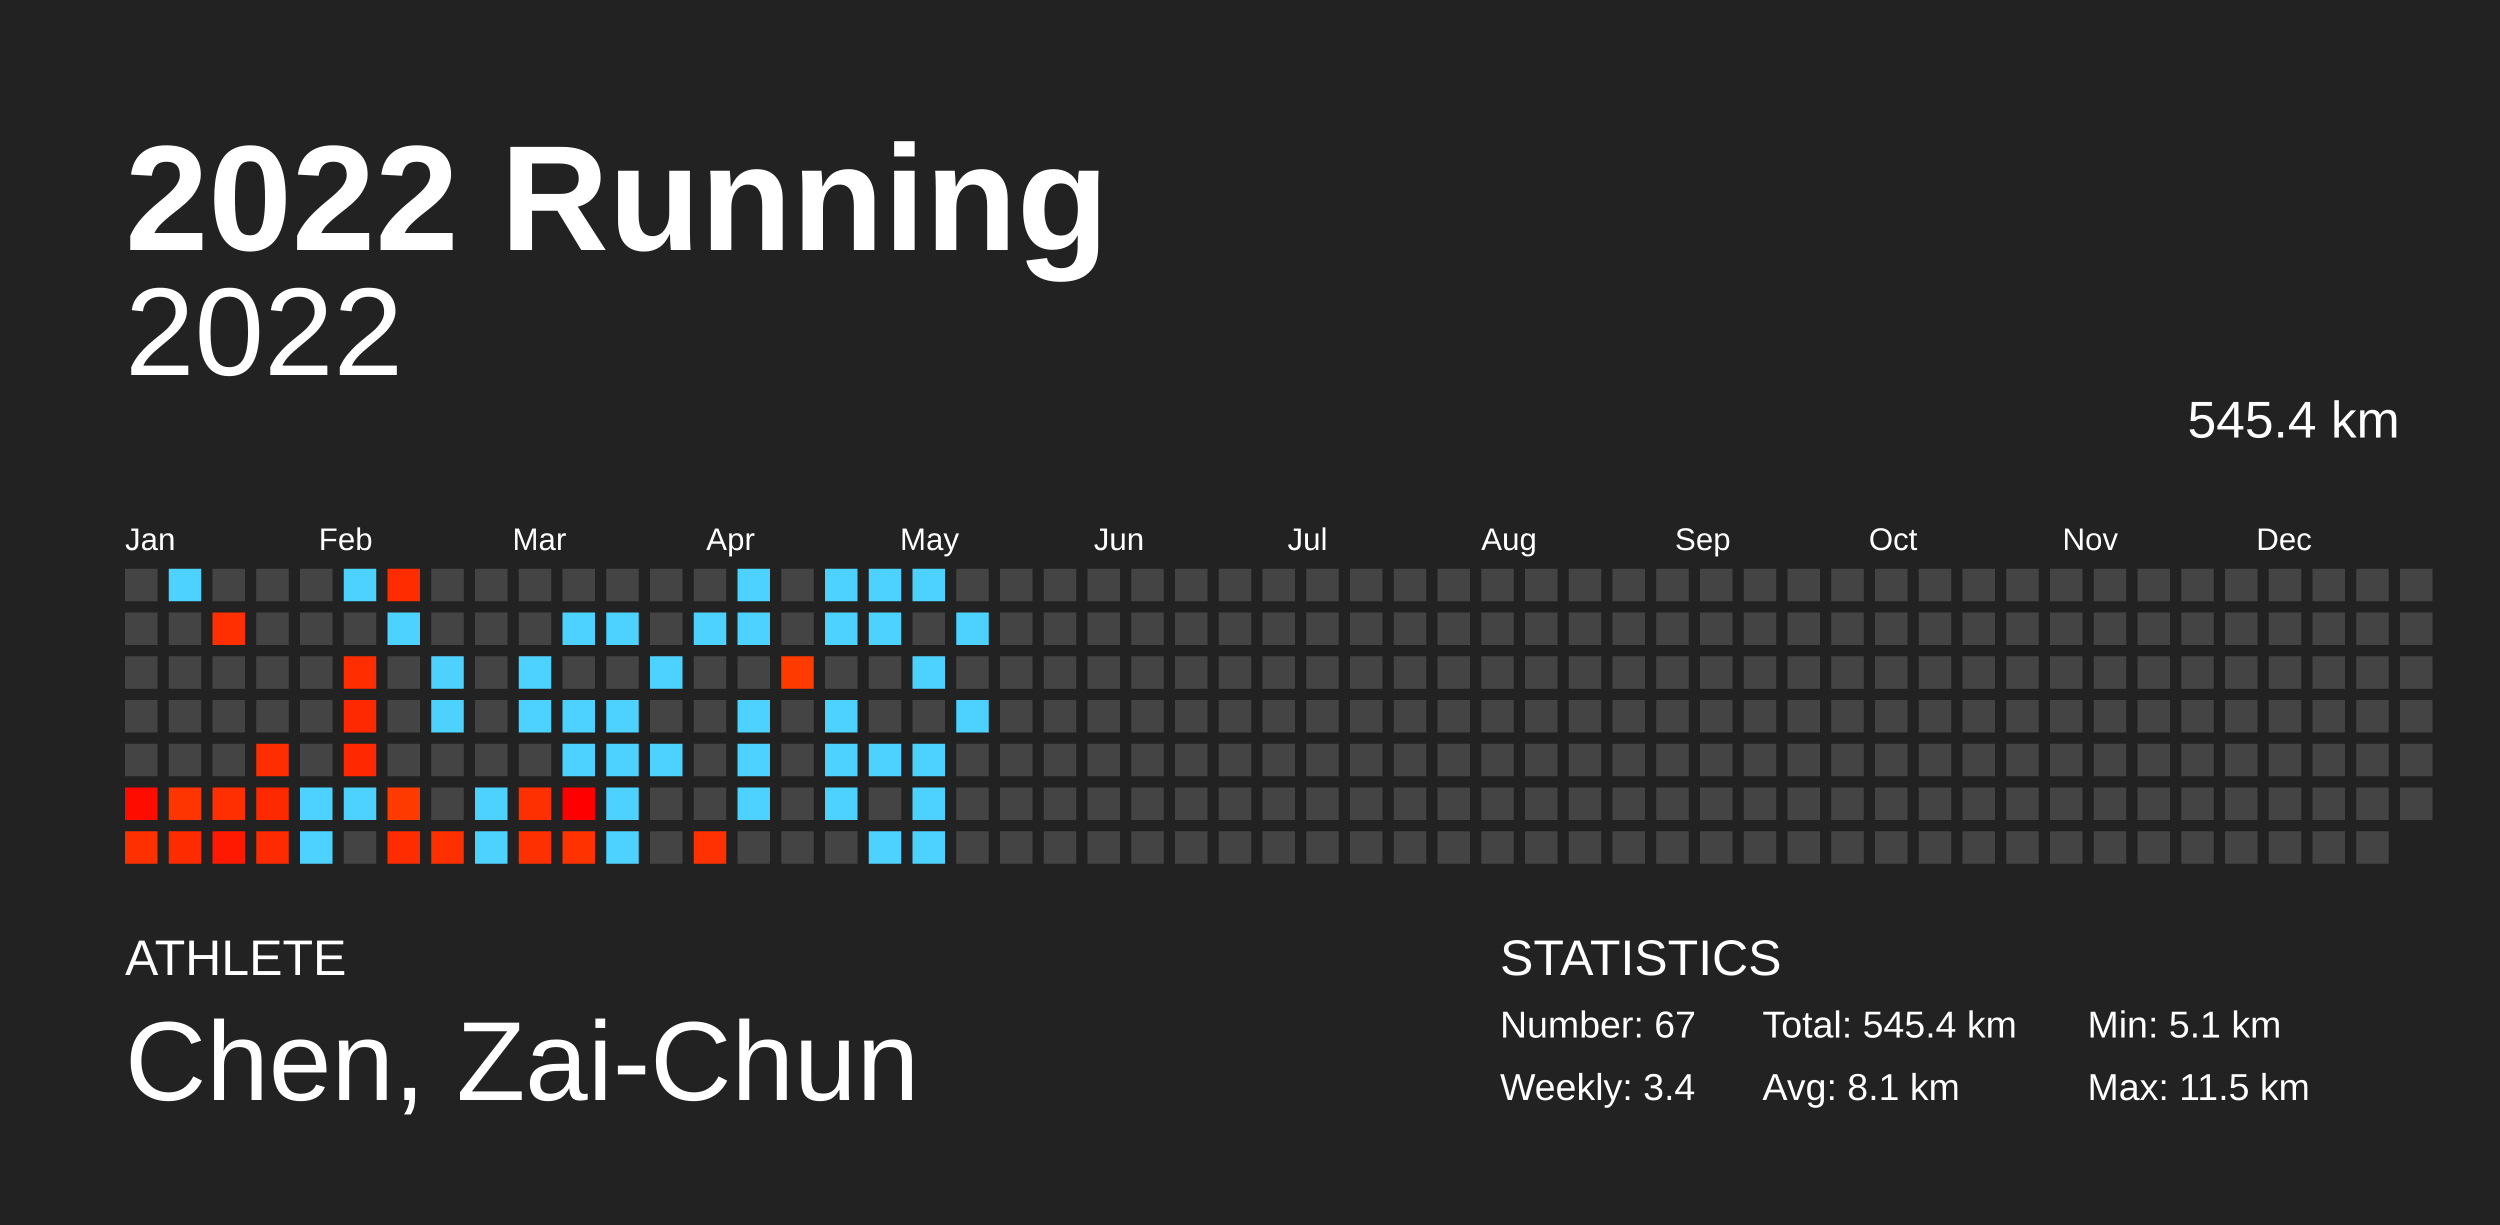
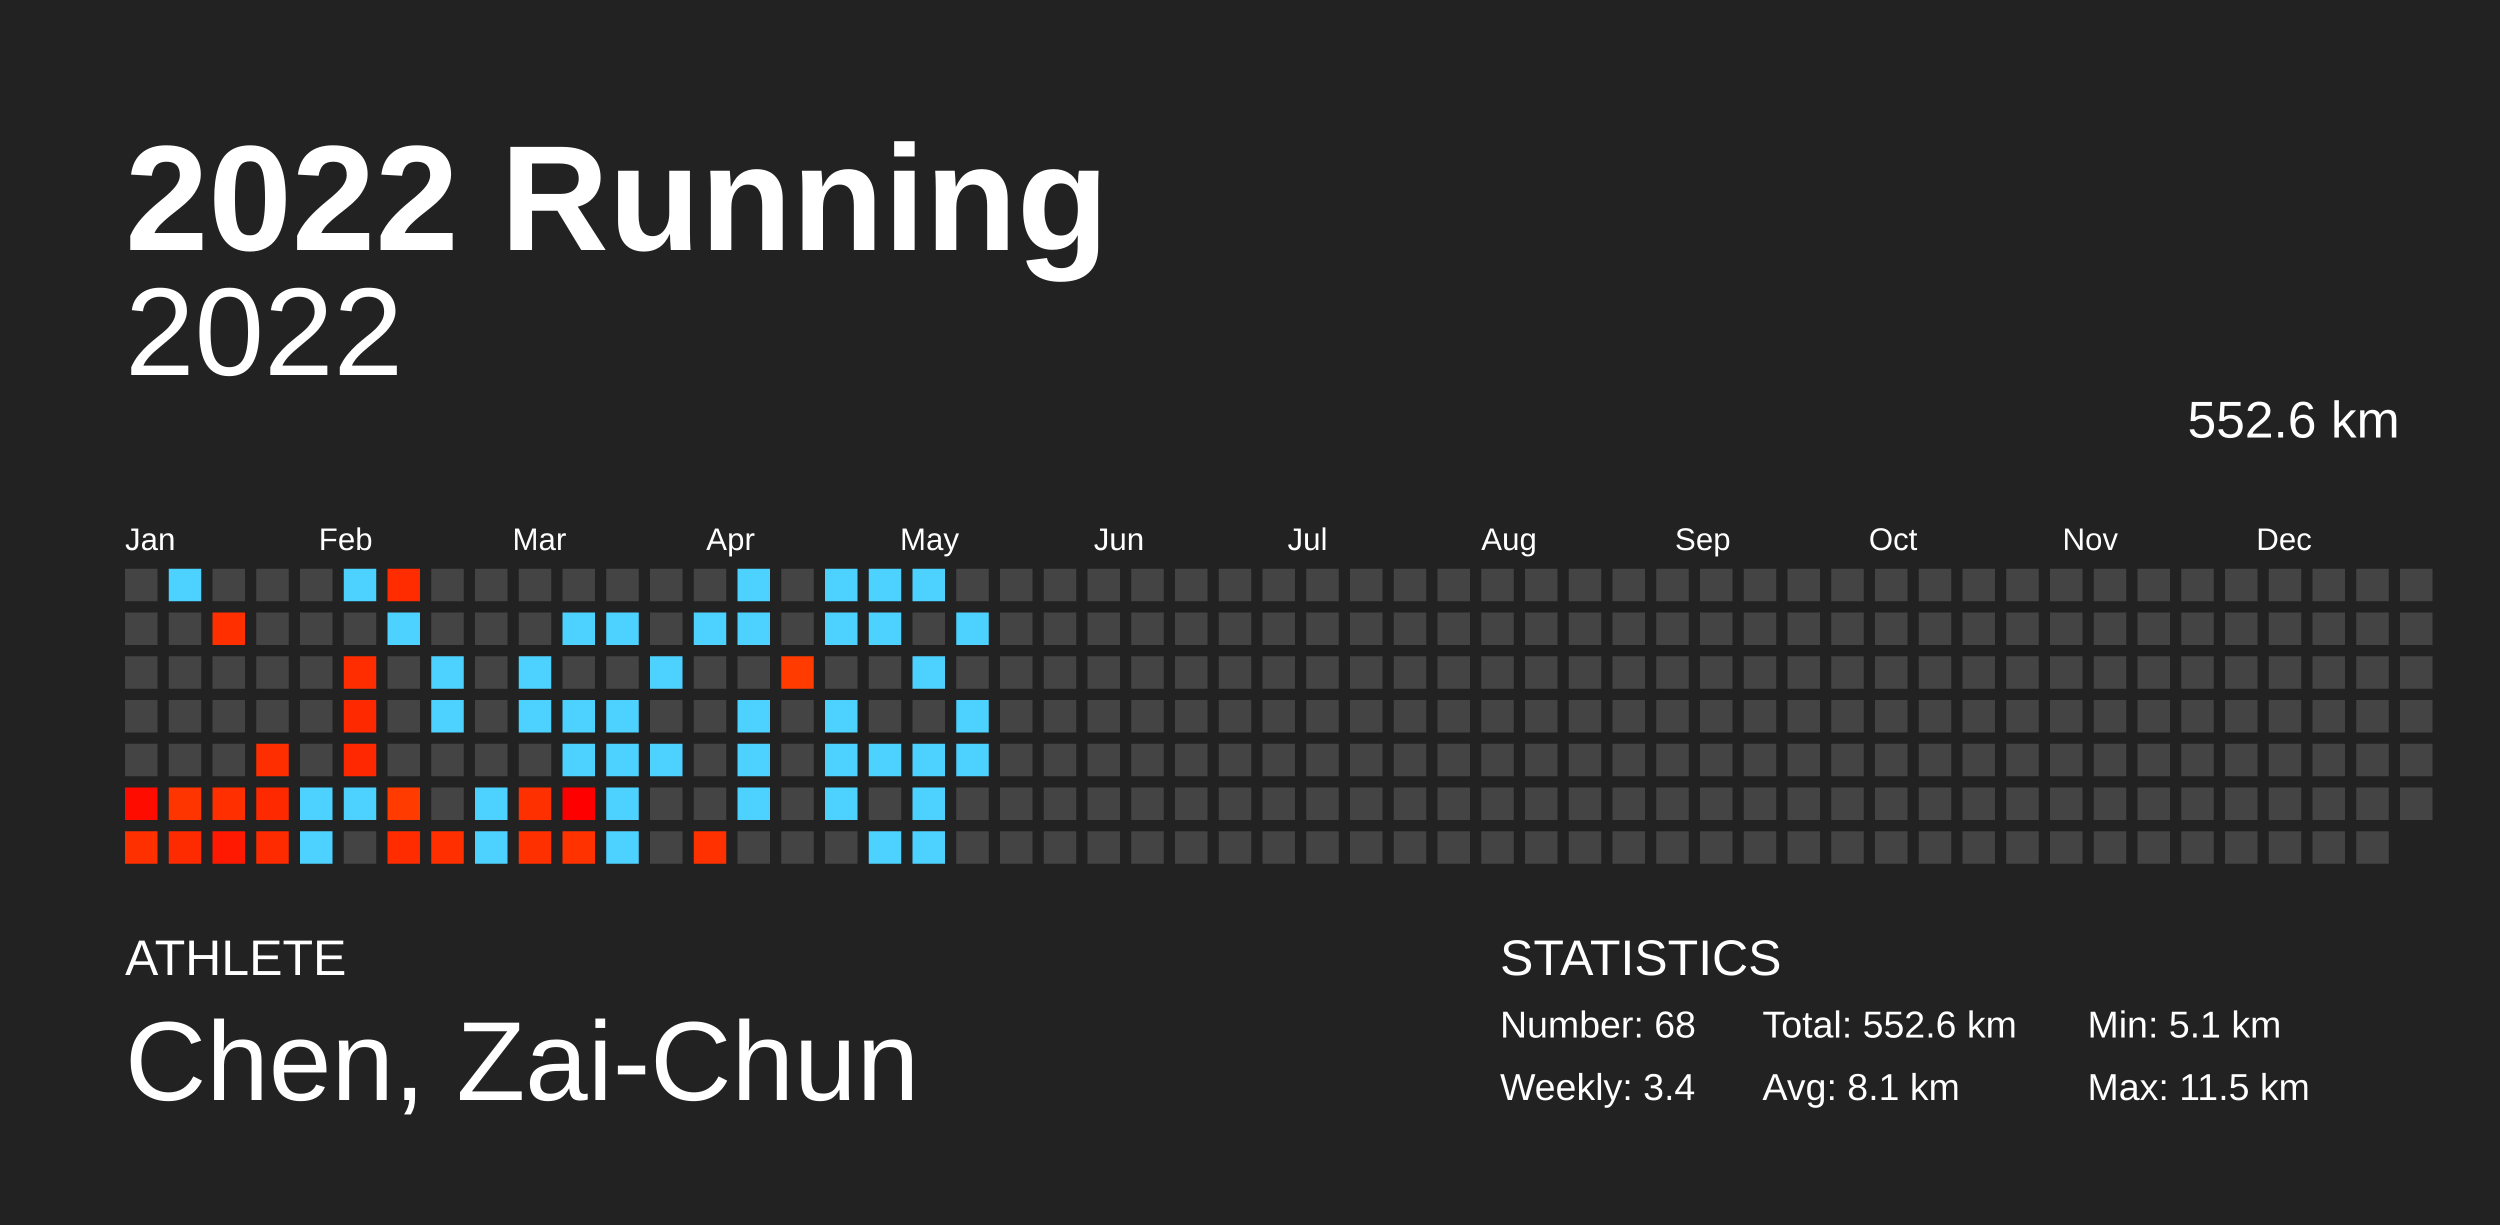
<svg xmlns="http://www.w3.org/2000/svg" baseProfile="full" height="98mm" version="1.1" viewBox="0,0,200,98" width="200mm">
  <defs />
  <rect fill="#222222" height="98" width="200" x="0" y="0" />
  <text fill="#FFFFFF" style="font-size:12px; font-family:Arial; font-weight:bold;" x="10" y="20">2022 Running</text>
  <text fill="#FFFFFF" style="font-size:4px; font-family:Arial" x="10" y="78">ATHLETE</text>
  <text fill="#FFFFFF" style="font-size:9px; font-family:Arial" x="10" y="88">Chen, Zai-Chun</text>
  <text fill="#FFFFFF" style="font-size:4px; font-family:Arial" x="120" y="78">STATISTICS</text>
-   <text fill="#FFFFFF" style="font-size:3px; font-family:Arial" x="120" y="83">Number: 67</text>
+   <text fill="#FFFFFF" style="font-size:3px; font-family:Arial" x="120" y="83">Number: 68</text>
  <text fill="#FFFFFF" style="font-size:3px; font-family:Arial" x="120" y="88">Weekly: 3.4</text>
-   <text fill="#FFFFFF" style="font-size:3px; font-family:Arial" x="141" y="83">Total: 545.4 km</text>
+   <text fill="#FFFFFF" style="font-size:3px; font-family:Arial" x="141" y="83">Total: 552.6 km</text>
  <text fill="#FFFFFF" style="font-size:3px; font-family:Arial" x="141" y="88">Avg: 8.1 km</text>
  <text fill="#FFFFFF" style="font-size:3px; font-family:Arial" x="167" y="83">Min: 5.1 km</text>
  <text fill="#FFFFFF" style="font-size:3px; font-family:Arial" x="167" y="88">Max: 11.5 km</text>
  <text alignment-baseline="hanging" fill="#FFFFFF" style="font-size:10.0px; font-family:Arial;" x="10" y="30">2022</text>
-   <text alignment-baseline="hanging" fill="#FFFFFF" style="font-size:4.125px; font-family:Arial;" x="175" y="35">545.4 km</text>
+   <text alignment-baseline="hanging" fill="#FFFFFF" style="font-size:4.125px; font-family:Arial;" x="175" y="35">552.6 km</text>
  <text fill="#FFFFFF" style="font-size:2.5px; font-family:Arial" x="10.0" y="44">Jan</text>
  <text fill="#FFFFFF" style="font-size:2.5px; font-family:Arial" x="25.5" y="44">Feb</text>
  <text fill="#FFFFFF" style="font-size:2.5px; font-family:Arial" x="41.0" y="44">Mar</text>
  <text fill="#FFFFFF" style="font-size:2.5px; font-family:Arial" x="56.5" y="44">Apr</text>
  <text fill="#FFFFFF" style="font-size:2.5px; font-family:Arial" x="72.0" y="44">May</text>
  <text fill="#FFFFFF" style="font-size:2.5px; font-family:Arial" x="87.5" y="44">Jun</text>
  <text fill="#FFFFFF" style="font-size:2.5px; font-family:Arial" x="103.0" y="44">Jul</text>
  <text fill="#FFFFFF" style="font-size:2.5px; font-family:Arial" x="118.5" y="44">Aug</text>
  <text fill="#FFFFFF" style="font-size:2.5px; font-family:Arial" x="134.0" y="44">Sep</text>
  <text fill="#FFFFFF" style="font-size:2.5px; font-family:Arial" x="149.5" y="44">Oct</text>
  <text fill="#FFFFFF" style="font-size:2.5px; font-family:Arial" x="165.0" y="44">Nov</text>
  <text fill="#FFFFFF" style="font-size:2.5px; font-family:Arial" x="180.5" y="44">Dec</text>
  <rect fill="#444444" height="2.6" width="2.6" x="10.0" y="45.5" />
  <rect fill="#444444" height="2.6" width="2.6" x="10.0" y="49.0" />
  <rect fill="#444444" height="2.6" width="2.6" x="10.0" y="52.5" />
  <rect fill="#444444" height="2.6" width="2.6" x="10.0" y="56.0" />
  <rect fill="#444444" height="2.6" width="2.6" x="10.0" y="59.5" />
  <rect fill="#ff0c00" height="2.6" width="2.6" x="10.0" y="63.0" />
  <rect fill="#ff3000" height="2.6" width="2.6" x="10.0" y="66.5" />
  <rect fill="#4dd2ff" height="2.6" width="2.6" x="13.5" y="45.5" />
  <rect fill="#444444" height="2.6" width="2.6" x="13.5" y="49.0" />
  <rect fill="#444444" height="2.6" width="2.6" x="13.5" y="52.5" />
  <rect fill="#444444" height="2.6" width="2.6" x="13.5" y="56.0" />
  <rect fill="#444444" height="2.6" width="2.6" x="13.5" y="59.5" />
  <rect fill="#ff3500" height="2.6" width="2.6" x="13.5" y="63.0" />
  <rect fill="#ff2b00" height="2.6" width="2.6" x="13.5" y="66.5" />
  <rect fill="#444444" height="2.6" width="2.6" x="17.0" y="45.5" />
  <rect fill="#ff2f00" height="2.6" width="2.6" x="17.0" y="49.0" />
  <rect fill="#444444" height="2.6" width="2.6" x="17.0" y="52.5" />
  <rect fill="#444444" height="2.6" width="2.6" x="17.0" y="56.0" />
  <rect fill="#444444" height="2.6" width="2.6" x="17.0" y="59.5" />
  <rect fill="#ff2f00" height="2.6" width="2.6" x="17.0" y="63.0" />
  <rect fill="#ff1900" height="2.6" width="2.6" x="17.0" y="66.5" />
  <rect fill="#444444" height="2.6" width="2.6" x="20.5" y="45.5" />
  <rect fill="#444444" height="2.6" width="2.6" x="20.5" y="49.0" />
  <rect fill="#444444" height="2.6" width="2.6" x="20.5" y="52.5" />
  <rect fill="#444444" height="2.6" width="2.6" x="20.5" y="56.0" />
  <rect fill="#ff2e00" height="2.6" width="2.6" x="20.5" y="59.5" />
  <rect fill="#ff2900" height="2.6" width="2.6" x="20.5" y="63.0" />
  <rect fill="#ff2b00" height="2.6" width="2.6" x="20.5" y="66.5" />
  <rect fill="#444444" height="2.6" width="2.6" x="24.0" y="45.5" />
  <rect fill="#444444" height="2.6" width="2.6" x="24.0" y="49.0" />
  <rect fill="#444444" height="2.6" width="2.6" x="24.0" y="52.5" />
  <rect fill="#444444" height="2.6" width="2.6" x="24.0" y="56.0" />
  <rect fill="#444444" height="2.6" width="2.6" x="24.0" y="59.5" />
  <rect fill="#4dd2ff" height="2.6" width="2.6" x="24.0" y="63.0" />
  <rect fill="#4dd2ff" height="2.6" width="2.6" x="24.0" y="66.5" />
  <rect fill="#4dd2ff" height="2.6" width="2.6" x="27.5" y="45.5" />
  <rect fill="#444444" height="2.6" width="2.6" x="27.5" y="49.0" />
  <rect fill="#ff2d00" height="2.6" width="2.6" x="27.5" y="52.5" />
  <rect fill="#ff2900" height="2.6" width="2.6" x="27.5" y="56.0" />
  <rect fill="#ff2800" height="2.6" width="2.6" x="27.5" y="59.5" />
  <rect fill="#4dd2ff" height="2.6" width="2.6" x="27.5" y="63.0" />
  <rect fill="#444444" height="2.6" width="2.6" x="27.5" y="66.5" />
  <rect fill="#ff2c00" height="2.6" width="2.6" x="31.0" y="45.5" />
  <rect fill="#4dd2ff" height="2.6" width="2.6" x="31.0" y="49.0" />
  <rect fill="#444444" height="2.6" width="2.6" x="31.0" y="52.5" />
  <rect fill="#444444" height="2.6" width="2.6" x="31.0" y="56.0" />
  <rect fill="#444444" height="2.6" width="2.6" x="31.0" y="59.5" />
  <rect fill="#ff3b00" height="2.6" width="2.6" x="31.0" y="63.0" />
  <rect fill="#ff2c00" height="2.6" width="2.6" x="31.0" y="66.5" />
  <rect fill="#444444" height="2.6" width="2.6" x="34.5" y="45.5" />
  <rect fill="#444444" height="2.6" width="2.6" x="34.5" y="49.0" />
  <rect fill="#4dd2ff" height="2.6" width="2.6" x="34.5" y="52.5" />
  <rect fill="#4dd2ff" height="2.6" width="2.6" x="34.5" y="56.0" />
  <rect fill="#444444" height="2.6" width="2.6" x="34.5" y="59.5" />
  <rect fill="#444444" height="2.6" width="2.6" x="34.5" y="63.0" />
  <rect fill="#ff2f00" height="2.6" width="2.6" x="34.5" y="66.5" />
  <rect fill="#444444" height="2.6" width="2.6" x="38.0" y="45.5" />
  <rect fill="#444444" height="2.6" width="2.6" x="38.0" y="49.0" />
  <rect fill="#444444" height="2.6" width="2.6" x="38.0" y="52.5" />
  <rect fill="#444444" height="2.6" width="2.6" x="38.0" y="56.0" />
  <rect fill="#444444" height="2.6" width="2.6" x="38.0" y="59.5" />
  <rect fill="#4dd2ff" height="2.6" width="2.6" x="38.0" y="63.0" />
  <rect fill="#4dd2ff" height="2.6" width="2.6" x="38.0" y="66.5" />
  <rect fill="#444444" height="2.6" width="2.6" x="41.5" y="45.5" />
  <rect fill="#444444" height="2.6" width="2.6" x="41.5" y="49.0" />
  <rect fill="#4dd2ff" height="2.6" width="2.6" x="41.5" y="52.5" />
  <rect fill="#4dd2ff" height="2.6" width="2.6" x="41.5" y="56.0" />
  <rect fill="#444444" height="2.6" width="2.6" x="41.5" y="59.5" />
  <rect fill="#ff3000" height="2.6" width="2.6" x="41.5" y="63.0" />
  <rect fill="#ff3000" height="2.6" width="2.6" x="41.5" y="66.5" />
  <rect fill="#444444" height="2.6" width="2.6" x="45.0" y="45.5" />
  <rect fill="#4dd2ff" height="2.6" width="2.6" x="45.0" y="49.0" />
  <rect fill="#444444" height="2.6" width="2.6" x="45.0" y="52.5" />
  <rect fill="#4dd2ff" height="2.6" width="2.6" x="45.0" y="56.0" />
  <rect fill="#4dd2ff" height="2.6" width="2.6" x="45.0" y="59.5" />
  <rect fill="#ff0000" height="2.6" width="2.6" x="45.0" y="63.0" />
  <rect fill="#ff3200" height="2.6" width="2.6" x="45.0" y="66.5" />
  <rect fill="#444444" height="2.6" width="2.6" x="48.5" y="45.5" />
  <rect fill="#4dd2ff" height="2.6" width="2.6" x="48.5" y="49.0" />
  <rect fill="#444444" height="2.6" width="2.6" x="48.5" y="52.5" />
  <rect fill="#4dd2ff" height="2.6" width="2.6" x="48.5" y="56.0" />
  <rect fill="#4dd2ff" height="2.6" width="2.6" x="48.5" y="59.5" />
  <rect fill="#4dd2ff" height="2.6" width="2.6" x="48.5" y="63.0" />
  <rect fill="#4dd2ff" height="2.6" width="2.6" x="48.5" y="66.5" />
  <rect fill="#444444" height="2.6" width="2.6" x="52.0" y="45.5" />
  <rect fill="#444444" height="2.6" width="2.6" x="52.0" y="49.0" />
  <rect fill="#4dd2ff" height="2.6" width="2.6" x="52.0" y="52.5" />
  <rect fill="#444444" height="2.6" width="2.6" x="52.0" y="56.0" />
  <rect fill="#4dd2ff" height="2.6" width="2.6" x="52.0" y="59.5" />
  <rect fill="#444444" height="2.6" width="2.6" x="52.0" y="63.0" />
  <rect fill="#444444" height="2.6" width="2.6" x="52.0" y="66.5" />
  <rect fill="#444444" height="2.6" width="2.6" x="55.5" y="45.5" />
  <rect fill="#4dd2ff" height="2.6" width="2.6" x="55.5" y="49.0" />
  <rect fill="#444444" height="2.6" width="2.6" x="55.5" y="52.5" />
  <rect fill="#444444" height="2.6" width="2.6" x="55.5" y="56.0" />
  <rect fill="#444444" height="2.6" width="2.6" x="55.5" y="59.5" />
  <rect fill="#444444" height="2.6" width="2.6" x="55.5" y="63.0" />
  <rect fill="#ff3100" height="2.6" width="2.6" x="55.5" y="66.5" />
  <rect fill="#4dd2ff" height="2.6" width="2.6" x="59.0" y="45.5" />
  <rect fill="#4dd2ff" height="2.6" width="2.6" x="59.0" y="49.0" />
  <rect fill="#444444" height="2.6" width="2.6" x="59.0" y="52.5" />
  <rect fill="#4dd2ff" height="2.6" width="2.6" x="59.0" y="56.0" />
  <rect fill="#4dd2ff" height="2.6" width="2.6" x="59.0" y="59.5" />
  <rect fill="#4dd2ff" height="2.6" width="2.6" x="59.0" y="63.0" />
  <rect fill="#444444" height="2.6" width="2.6" x="59.0" y="66.5" />
  <rect fill="#444444" height="2.6" width="2.6" x="62.5" y="45.5" />
  <rect fill="#444444" height="2.6" width="2.6" x="62.5" y="49.0" />
  <rect fill="#ff3b00" height="2.6" width="2.6" x="62.5" y="52.5" />
  <rect fill="#444444" height="2.6" width="2.6" x="62.5" y="56.0" />
  <rect fill="#444444" height="2.6" width="2.6" x="62.5" y="59.5" />
  <rect fill="#444444" height="2.6" width="2.6" x="62.5" y="63.0" />
  <rect fill="#444444" height="2.6" width="2.6" x="62.5" y="66.5" />
  <rect fill="#4dd2ff" height="2.6" width="2.6" x="66.0" y="45.5" />
  <rect fill="#4dd2ff" height="2.6" width="2.6" x="66.0" y="49.0" />
  <rect fill="#444444" height="2.6" width="2.6" x="66.0" y="52.5" />
  <rect fill="#4dd2ff" height="2.6" width="2.6" x="66.0" y="56.0" />
  <rect fill="#4dd2ff" height="2.6" width="2.6" x="66.0" y="59.5" />
  <rect fill="#4dd2ff" height="2.6" width="2.6" x="66.0" y="63.0" />
  <rect fill="#444444" height="2.6" width="2.6" x="66.0" y="66.5" />
  <rect fill="#4dd2ff" height="2.6" width="2.6" x="69.5" y="45.5" />
  <rect fill="#4dd2ff" height="2.6" width="2.6" x="69.5" y="49.0" />
  <rect fill="#444444" height="2.6" width="2.6" x="69.5" y="52.5" />
  <rect fill="#444444" height="2.6" width="2.6" x="69.5" y="56.0" />
  <rect fill="#4dd2ff" height="2.6" width="2.6" x="69.5" y="59.5" />
  <rect fill="#444444" height="2.6" width="2.6" x="69.5" y="63.0" />
  <rect fill="#4dd2ff" height="2.6" width="2.6" x="69.5" y="66.5" />
  <rect fill="#4dd2ff" height="2.6" width="2.6" x="73.0" y="45.5" />
  <rect fill="#444444" height="2.6" width="2.6" x="73.0" y="49.0" />
  <rect fill="#4dd2ff" height="2.6" width="2.6" x="73.0" y="52.5" />
  <rect fill="#444444" height="2.6" width="2.6" x="73.0" y="56.0" />
  <rect fill="#4dd2ff" height="2.6" width="2.6" x="73.0" y="59.5" />
  <rect fill="#4dd2ff" height="2.6" width="2.6" x="73.0" y="63.0" />
  <rect fill="#4dd2ff" height="2.6" width="2.6" x="73.0" y="66.5" />
  <rect fill="#444444" height="2.6" width="2.6" x="76.5" y="45.5" />
  <rect fill="#4dd2ff" height="2.6" width="2.6" x="76.5" y="49.0" />
  <rect fill="#444444" height="2.6" width="2.6" x="76.5" y="52.5" />
  <rect fill="#4dd2ff" height="2.6" width="2.6" x="76.5" y="56.0" />
-   <rect fill="#444444" height="2.6" width="2.6" x="76.5" y="59.5" />
+   <rect fill="#4dd2ff" height="2.6" width="2.6" x="76.5" y="59.5" />
  <rect fill="#444444" height="2.6" width="2.6" x="76.5" y="63.0" />
  <rect fill="#444444" height="2.6" width="2.6" x="76.5" y="66.5" />
  <rect fill="#444444" height="2.6" width="2.6" x="80.0" y="45.5" />
  <rect fill="#444444" height="2.6" width="2.6" x="80.0" y="49.0" />
  <rect fill="#444444" height="2.6" width="2.6" x="80.0" y="52.5" />
  <rect fill="#444444" height="2.6" width="2.6" x="80.0" y="56.0" />
  <rect fill="#444444" height="2.6" width="2.6" x="80.0" y="59.5" />
  <rect fill="#444444" height="2.6" width="2.6" x="80.0" y="63.0" />
  <rect fill="#444444" height="2.6" width="2.6" x="80.0" y="66.5" />
  <rect fill="#444444" height="2.6" width="2.6" x="83.5" y="45.5" />
  <rect fill="#444444" height="2.6" width="2.6" x="83.5" y="49.0" />
  <rect fill="#444444" height="2.6" width="2.6" x="83.5" y="52.5" />
  <rect fill="#444444" height="2.6" width="2.6" x="83.5" y="56.0" />
  <rect fill="#444444" height="2.6" width="2.6" x="83.5" y="59.5" />
  <rect fill="#444444" height="2.6" width="2.6" x="83.5" y="63.0" />
  <rect fill="#444444" height="2.6" width="2.6" x="83.5" y="66.5" />
  <rect fill="#444444" height="2.6" width="2.6" x="87.0" y="45.5" />
  <rect fill="#444444" height="2.6" width="2.6" x="87.0" y="49.0" />
  <rect fill="#444444" height="2.6" width="2.6" x="87.0" y="52.5" />
  <rect fill="#444444" height="2.6" width="2.6" x="87.0" y="56.0" />
  <rect fill="#444444" height="2.6" width="2.6" x="87.0" y="59.5" />
  <rect fill="#444444" height="2.6" width="2.6" x="87.0" y="63.0" />
  <rect fill="#444444" height="2.6" width="2.6" x="87.0" y="66.5" />
  <rect fill="#444444" height="2.6" width="2.6" x="90.5" y="45.5" />
  <rect fill="#444444" height="2.6" width="2.6" x="90.5" y="49.0" />
  <rect fill="#444444" height="2.6" width="2.6" x="90.5" y="52.5" />
  <rect fill="#444444" height="2.6" width="2.6" x="90.5" y="56.0" />
  <rect fill="#444444" height="2.6" width="2.6" x="90.5" y="59.5" />
  <rect fill="#444444" height="2.6" width="2.6" x="90.5" y="63.0" />
  <rect fill="#444444" height="2.6" width="2.6" x="90.5" y="66.5" />
  <rect fill="#444444" height="2.6" width="2.6" x="94.0" y="45.5" />
  <rect fill="#444444" height="2.6" width="2.6" x="94.0" y="49.0" />
  <rect fill="#444444" height="2.6" width="2.6" x="94.0" y="52.5" />
  <rect fill="#444444" height="2.6" width="2.6" x="94.0" y="56.0" />
  <rect fill="#444444" height="2.6" width="2.6" x="94.0" y="59.5" />
  <rect fill="#444444" height="2.6" width="2.6" x="94.0" y="63.0" />
  <rect fill="#444444" height="2.6" width="2.6" x="94.0" y="66.5" />
  <rect fill="#444444" height="2.6" width="2.6" x="97.5" y="45.5" />
  <rect fill="#444444" height="2.6" width="2.6" x="97.5" y="49.0" />
  <rect fill="#444444" height="2.6" width="2.6" x="97.5" y="52.5" />
  <rect fill="#444444" height="2.6" width="2.6" x="97.5" y="56.0" />
  <rect fill="#444444" height="2.6" width="2.6" x="97.5" y="59.5" />
  <rect fill="#444444" height="2.6" width="2.6" x="97.5" y="63.0" />
  <rect fill="#444444" height="2.6" width="2.6" x="97.5" y="66.5" />
  <rect fill="#444444" height="2.6" width="2.6" x="101.0" y="45.5" />
  <rect fill="#444444" height="2.6" width="2.6" x="101.0" y="49.0" />
  <rect fill="#444444" height="2.6" width="2.6" x="101.0" y="52.5" />
  <rect fill="#444444" height="2.6" width="2.6" x="101.0" y="56.0" />
  <rect fill="#444444" height="2.6" width="2.6" x="101.0" y="59.5" />
  <rect fill="#444444" height="2.6" width="2.6" x="101.0" y="63.0" />
  <rect fill="#444444" height="2.6" width="2.6" x="101.0" y="66.5" />
  <rect fill="#444444" height="2.6" width="2.6" x="104.5" y="45.5" />
  <rect fill="#444444" height="2.6" width="2.6" x="104.5" y="49.0" />
  <rect fill="#444444" height="2.6" width="2.6" x="104.5" y="52.5" />
  <rect fill="#444444" height="2.6" width="2.6" x="104.5" y="56.0" />
  <rect fill="#444444" height="2.6" width="2.6" x="104.5" y="59.5" />
  <rect fill="#444444" height="2.6" width="2.6" x="104.5" y="63.0" />
  <rect fill="#444444" height="2.6" width="2.6" x="104.5" y="66.5" />
  <rect fill="#444444" height="2.6" width="2.6" x="108.0" y="45.5" />
  <rect fill="#444444" height="2.6" width="2.6" x="108.0" y="49.0" />
  <rect fill="#444444" height="2.6" width="2.6" x="108.0" y="52.5" />
  <rect fill="#444444" height="2.6" width="2.6" x="108.0" y="56.0" />
  <rect fill="#444444" height="2.6" width="2.6" x="108.0" y="59.5" />
  <rect fill="#444444" height="2.6" width="2.6" x="108.0" y="63.0" />
  <rect fill="#444444" height="2.6" width="2.6" x="108.0" y="66.5" />
  <rect fill="#444444" height="2.6" width="2.6" x="111.5" y="45.5" />
  <rect fill="#444444" height="2.6" width="2.6" x="111.5" y="49.0" />
  <rect fill="#444444" height="2.6" width="2.6" x="111.5" y="52.5" />
  <rect fill="#444444" height="2.6" width="2.6" x="111.5" y="56.0" />
  <rect fill="#444444" height="2.6" width="2.6" x="111.5" y="59.5" />
  <rect fill="#444444" height="2.6" width="2.6" x="111.5" y="63.0" />
  <rect fill="#444444" height="2.6" width="2.6" x="111.5" y="66.5" />
  <rect fill="#444444" height="2.6" width="2.6" x="115.0" y="45.5" />
  <rect fill="#444444" height="2.6" width="2.6" x="115.0" y="49.0" />
  <rect fill="#444444" height="2.6" width="2.6" x="115.0" y="52.5" />
  <rect fill="#444444" height="2.6" width="2.6" x="115.0" y="56.0" />
  <rect fill="#444444" height="2.6" width="2.6" x="115.0" y="59.5" />
  <rect fill="#444444" height="2.6" width="2.6" x="115.0" y="63.0" />
  <rect fill="#444444" height="2.6" width="2.6" x="115.0" y="66.5" />
  <rect fill="#444444" height="2.6" width="2.6" x="118.5" y="45.5" />
  <rect fill="#444444" height="2.6" width="2.6" x="118.5" y="49.0" />
  <rect fill="#444444" height="2.6" width="2.6" x="118.5" y="52.5" />
  <rect fill="#444444" height="2.6" width="2.6" x="118.5" y="56.0" />
  <rect fill="#444444" height="2.6" width="2.6" x="118.5" y="59.5" />
  <rect fill="#444444" height="2.6" width="2.6" x="118.5" y="63.0" />
  <rect fill="#444444" height="2.6" width="2.6" x="118.5" y="66.5" />
  <rect fill="#444444" height="2.6" width="2.6" x="122.0" y="45.5" />
  <rect fill="#444444" height="2.6" width="2.6" x="122.0" y="49.0" />
  <rect fill="#444444" height="2.6" width="2.6" x="122.0" y="52.5" />
  <rect fill="#444444" height="2.6" width="2.6" x="122.0" y="56.0" />
  <rect fill="#444444" height="2.6" width="2.6" x="122.0" y="59.5" />
  <rect fill="#444444" height="2.6" width="2.6" x="122.0" y="63.0" />
  <rect fill="#444444" height="2.6" width="2.6" x="122.0" y="66.5" />
  <rect fill="#444444" height="2.6" width="2.6" x="125.5" y="45.5" />
  <rect fill="#444444" height="2.6" width="2.6" x="125.5" y="49.0" />
  <rect fill="#444444" height="2.6" width="2.6" x="125.5" y="52.5" />
  <rect fill="#444444" height="2.6" width="2.6" x="125.5" y="56.0" />
  <rect fill="#444444" height="2.6" width="2.6" x="125.5" y="59.5" />
  <rect fill="#444444" height="2.6" width="2.6" x="125.5" y="63.0" />
  <rect fill="#444444" height="2.6" width="2.6" x="125.5" y="66.5" />
  <rect fill="#444444" height="2.6" width="2.6" x="129.0" y="45.5" />
  <rect fill="#444444" height="2.6" width="2.6" x="129.0" y="49.0" />
  <rect fill="#444444" height="2.6" width="2.6" x="129.0" y="52.5" />
  <rect fill="#444444" height="2.6" width="2.6" x="129.0" y="56.0" />
  <rect fill="#444444" height="2.6" width="2.6" x="129.0" y="59.5" />
  <rect fill="#444444" height="2.6" width="2.6" x="129.0" y="63.0" />
  <rect fill="#444444" height="2.6" width="2.6" x="129.0" y="66.5" />
  <rect fill="#444444" height="2.6" width="2.6" x="132.5" y="45.5" />
  <rect fill="#444444" height="2.6" width="2.6" x="132.5" y="49.0" />
  <rect fill="#444444" height="2.6" width="2.6" x="132.5" y="52.5" />
  <rect fill="#444444" height="2.6" width="2.6" x="132.5" y="56.0" />
  <rect fill="#444444" height="2.6" width="2.6" x="132.5" y="59.5" />
  <rect fill="#444444" height="2.6" width="2.6" x="132.5" y="63.0" />
  <rect fill="#444444" height="2.6" width="2.6" x="132.5" y="66.5" />
  <rect fill="#444444" height="2.6" width="2.6" x="136.0" y="45.5" />
  <rect fill="#444444" height="2.6" width="2.6" x="136.0" y="49.0" />
  <rect fill="#444444" height="2.6" width="2.6" x="136.0" y="52.5" />
  <rect fill="#444444" height="2.6" width="2.6" x="136.0" y="56.0" />
  <rect fill="#444444" height="2.6" width="2.6" x="136.0" y="59.5" />
  <rect fill="#444444" height="2.6" width="2.6" x="136.0" y="63.0" />
  <rect fill="#444444" height="2.6" width="2.6" x="136.0" y="66.5" />
  <rect fill="#444444" height="2.6" width="2.6" x="139.5" y="45.5" />
  <rect fill="#444444" height="2.6" width="2.6" x="139.5" y="49.0" />
  <rect fill="#444444" height="2.6" width="2.6" x="139.5" y="52.5" />
  <rect fill="#444444" height="2.6" width="2.6" x="139.5" y="56.0" />
  <rect fill="#444444" height="2.6" width="2.6" x="139.5" y="59.5" />
  <rect fill="#444444" height="2.6" width="2.6" x="139.5" y="63.0" />
  <rect fill="#444444" height="2.6" width="2.6" x="139.5" y="66.5" />
  <rect fill="#444444" height="2.6" width="2.6" x="143.0" y="45.5" />
  <rect fill="#444444" height="2.6" width="2.6" x="143.0" y="49.0" />
  <rect fill="#444444" height="2.6" width="2.6" x="143.0" y="52.5" />
  <rect fill="#444444" height="2.6" width="2.6" x="143.0" y="56.0" />
  <rect fill="#444444" height="2.6" width="2.6" x="143.0" y="59.5" />
  <rect fill="#444444" height="2.6" width="2.6" x="143.0" y="63.0" />
  <rect fill="#444444" height="2.6" width="2.6" x="143.0" y="66.5" />
  <rect fill="#444444" height="2.6" width="2.6" x="146.5" y="45.5" />
  <rect fill="#444444" height="2.6" width="2.6" x="146.5" y="49.0" />
  <rect fill="#444444" height="2.6" width="2.6" x="146.5" y="52.5" />
  <rect fill="#444444" height="2.6" width="2.6" x="146.5" y="56.0" />
  <rect fill="#444444" height="2.6" width="2.6" x="146.5" y="59.5" />
  <rect fill="#444444" height="2.6" width="2.6" x="146.5" y="63.0" />
  <rect fill="#444444" height="2.6" width="2.6" x="146.5" y="66.5" />
  <rect fill="#444444" height="2.6" width="2.6" x="150.0" y="45.5" />
  <rect fill="#444444" height="2.6" width="2.6" x="150.0" y="49.0" />
  <rect fill="#444444" height="2.6" width="2.6" x="150.0" y="52.5" />
  <rect fill="#444444" height="2.6" width="2.6" x="150.0" y="56.0" />
  <rect fill="#444444" height="2.6" width="2.6" x="150.0" y="59.5" />
  <rect fill="#444444" height="2.6" width="2.6" x="150.0" y="63.0" />
  <rect fill="#444444" height="2.6" width="2.6" x="150.0" y="66.5" />
  <rect fill="#444444" height="2.6" width="2.6" x="153.5" y="45.5" />
  <rect fill="#444444" height="2.6" width="2.6" x="153.5" y="49.0" />
  <rect fill="#444444" height="2.6" width="2.6" x="153.5" y="52.5" />
  <rect fill="#444444" height="2.6" width="2.6" x="153.5" y="56.0" />
  <rect fill="#444444" height="2.6" width="2.6" x="153.5" y="59.5" />
  <rect fill="#444444" height="2.6" width="2.6" x="153.5" y="63.0" />
  <rect fill="#444444" height="2.6" width="2.6" x="153.5" y="66.5" />
  <rect fill="#444444" height="2.6" width="2.6" x="157.0" y="45.5" />
  <rect fill="#444444" height="2.6" width="2.6" x="157.0" y="49.0" />
  <rect fill="#444444" height="2.6" width="2.6" x="157.0" y="52.5" />
  <rect fill="#444444" height="2.6" width="2.6" x="157.0" y="56.0" />
  <rect fill="#444444" height="2.6" width="2.6" x="157.0" y="59.5" />
  <rect fill="#444444" height="2.6" width="2.6" x="157.0" y="63.0" />
  <rect fill="#444444" height="2.6" width="2.6" x="157.0" y="66.5" />
  <rect fill="#444444" height="2.6" width="2.6" x="160.5" y="45.5" />
  <rect fill="#444444" height="2.6" width="2.6" x="160.5" y="49.0" />
  <rect fill="#444444" height="2.6" width="2.6" x="160.5" y="52.5" />
  <rect fill="#444444" height="2.6" width="2.6" x="160.5" y="56.0" />
  <rect fill="#444444" height="2.6" width="2.6" x="160.5" y="59.5" />
  <rect fill="#444444" height="2.6" width="2.6" x="160.5" y="63.0" />
  <rect fill="#444444" height="2.6" width="2.6" x="160.5" y="66.5" />
  <rect fill="#444444" height="2.6" width="2.6" x="164.0" y="45.5" />
  <rect fill="#444444" height="2.6" width="2.6" x="164.0" y="49.0" />
  <rect fill="#444444" height="2.6" width="2.6" x="164.0" y="52.5" />
  <rect fill="#444444" height="2.6" width="2.6" x="164.0" y="56.0" />
  <rect fill="#444444" height="2.6" width="2.6" x="164.0" y="59.5" />
  <rect fill="#444444" height="2.6" width="2.6" x="164.0" y="63.0" />
  <rect fill="#444444" height="2.6" width="2.6" x="164.0" y="66.5" />
  <rect fill="#444444" height="2.6" width="2.6" x="167.5" y="45.5" />
  <rect fill="#444444" height="2.6" width="2.6" x="167.5" y="49.0" />
  <rect fill="#444444" height="2.6" width="2.6" x="167.5" y="52.5" />
  <rect fill="#444444" height="2.6" width="2.6" x="167.5" y="56.0" />
  <rect fill="#444444" height="2.6" width="2.6" x="167.5" y="59.5" />
  <rect fill="#444444" height="2.6" width="2.6" x="167.5" y="63.0" />
  <rect fill="#444444" height="2.6" width="2.6" x="167.5" y="66.5" />
  <rect fill="#444444" height="2.6" width="2.6" x="171.0" y="45.5" />
  <rect fill="#444444" height="2.6" width="2.6" x="171.0" y="49.0" />
  <rect fill="#444444" height="2.6" width="2.6" x="171.0" y="52.5" />
  <rect fill="#444444" height="2.6" width="2.6" x="171.0" y="56.0" />
  <rect fill="#444444" height="2.6" width="2.6" x="171.0" y="59.5" />
  <rect fill="#444444" height="2.6" width="2.6" x="171.0" y="63.0" />
  <rect fill="#444444" height="2.6" width="2.6" x="171.0" y="66.5" />
  <rect fill="#444444" height="2.6" width="2.6" x="174.5" y="45.5" />
  <rect fill="#444444" height="2.6" width="2.6" x="174.5" y="49.0" />
  <rect fill="#444444" height="2.6" width="2.6" x="174.5" y="52.5" />
  <rect fill="#444444" height="2.6" width="2.6" x="174.5" y="56.0" />
  <rect fill="#444444" height="2.6" width="2.6" x="174.5" y="59.5" />
  <rect fill="#444444" height="2.6" width="2.6" x="174.5" y="63.0" />
  <rect fill="#444444" height="2.6" width="2.6" x="174.5" y="66.5" />
  <rect fill="#444444" height="2.6" width="2.6" x="178.0" y="45.5" />
  <rect fill="#444444" height="2.6" width="2.6" x="178.0" y="49.0" />
  <rect fill="#444444" height="2.6" width="2.6" x="178.0" y="52.5" />
  <rect fill="#444444" height="2.6" width="2.6" x="178.0" y="56.0" />
  <rect fill="#444444" height="2.6" width="2.6" x="178.0" y="59.5" />
  <rect fill="#444444" height="2.6" width="2.6" x="178.0" y="63.0" />
  <rect fill="#444444" height="2.6" width="2.6" x="178.0" y="66.5" />
  <rect fill="#444444" height="2.6" width="2.6" x="181.5" y="45.5" />
  <rect fill="#444444" height="2.6" width="2.6" x="181.5" y="49.0" />
  <rect fill="#444444" height="2.6" width="2.6" x="181.5" y="52.5" />
  <rect fill="#444444" height="2.6" width="2.6" x="181.5" y="56.0" />
  <rect fill="#444444" height="2.6" width="2.6" x="181.5" y="59.5" />
  <rect fill="#444444" height="2.6" width="2.6" x="181.5" y="63.0" />
  <rect fill="#444444" height="2.6" width="2.6" x="181.5" y="66.5" />
  <rect fill="#444444" height="2.6" width="2.6" x="185.0" y="45.5" />
  <rect fill="#444444" height="2.6" width="2.6" x="185.0" y="49.0" />
  <rect fill="#444444" height="2.6" width="2.6" x="185.0" y="52.5" />
  <rect fill="#444444" height="2.6" width="2.6" x="185.0" y="56.0" />
  <rect fill="#444444" height="2.6" width="2.6" x="185.0" y="59.5" />
  <rect fill="#444444" height="2.6" width="2.6" x="185.0" y="63.0" />
  <rect fill="#444444" height="2.6" width="2.6" x="185.0" y="66.5" />
  <rect fill="#444444" height="2.6" width="2.6" x="188.5" y="45.5" />
  <rect fill="#444444" height="2.6" width="2.6" x="188.5" y="49.0" />
  <rect fill="#444444" height="2.6" width="2.6" x="188.5" y="52.5" />
  <rect fill="#444444" height="2.6" width="2.6" x="188.5" y="56.0" />
  <rect fill="#444444" height="2.6" width="2.6" x="188.5" y="59.5" />
  <rect fill="#444444" height="2.6" width="2.6" x="188.5" y="63.0" />
  <rect fill="#444444" height="2.6" width="2.6" x="188.5" y="66.5" />
  <rect fill="#444444" height="2.6" width="2.6" x="192.0" y="45.5" />
  <rect fill="#444444" height="2.6" width="2.6" x="192.0" y="49.0" />
  <rect fill="#444444" height="2.6" width="2.6" x="192.0" y="52.5" />
  <rect fill="#444444" height="2.6" width="2.6" x="192.0" y="56.0" />
  <rect fill="#444444" height="2.6" width="2.6" x="192.0" y="59.5" />
  <rect fill="#444444" height="2.6" width="2.6" x="192.0" y="63.0" />
</svg>
